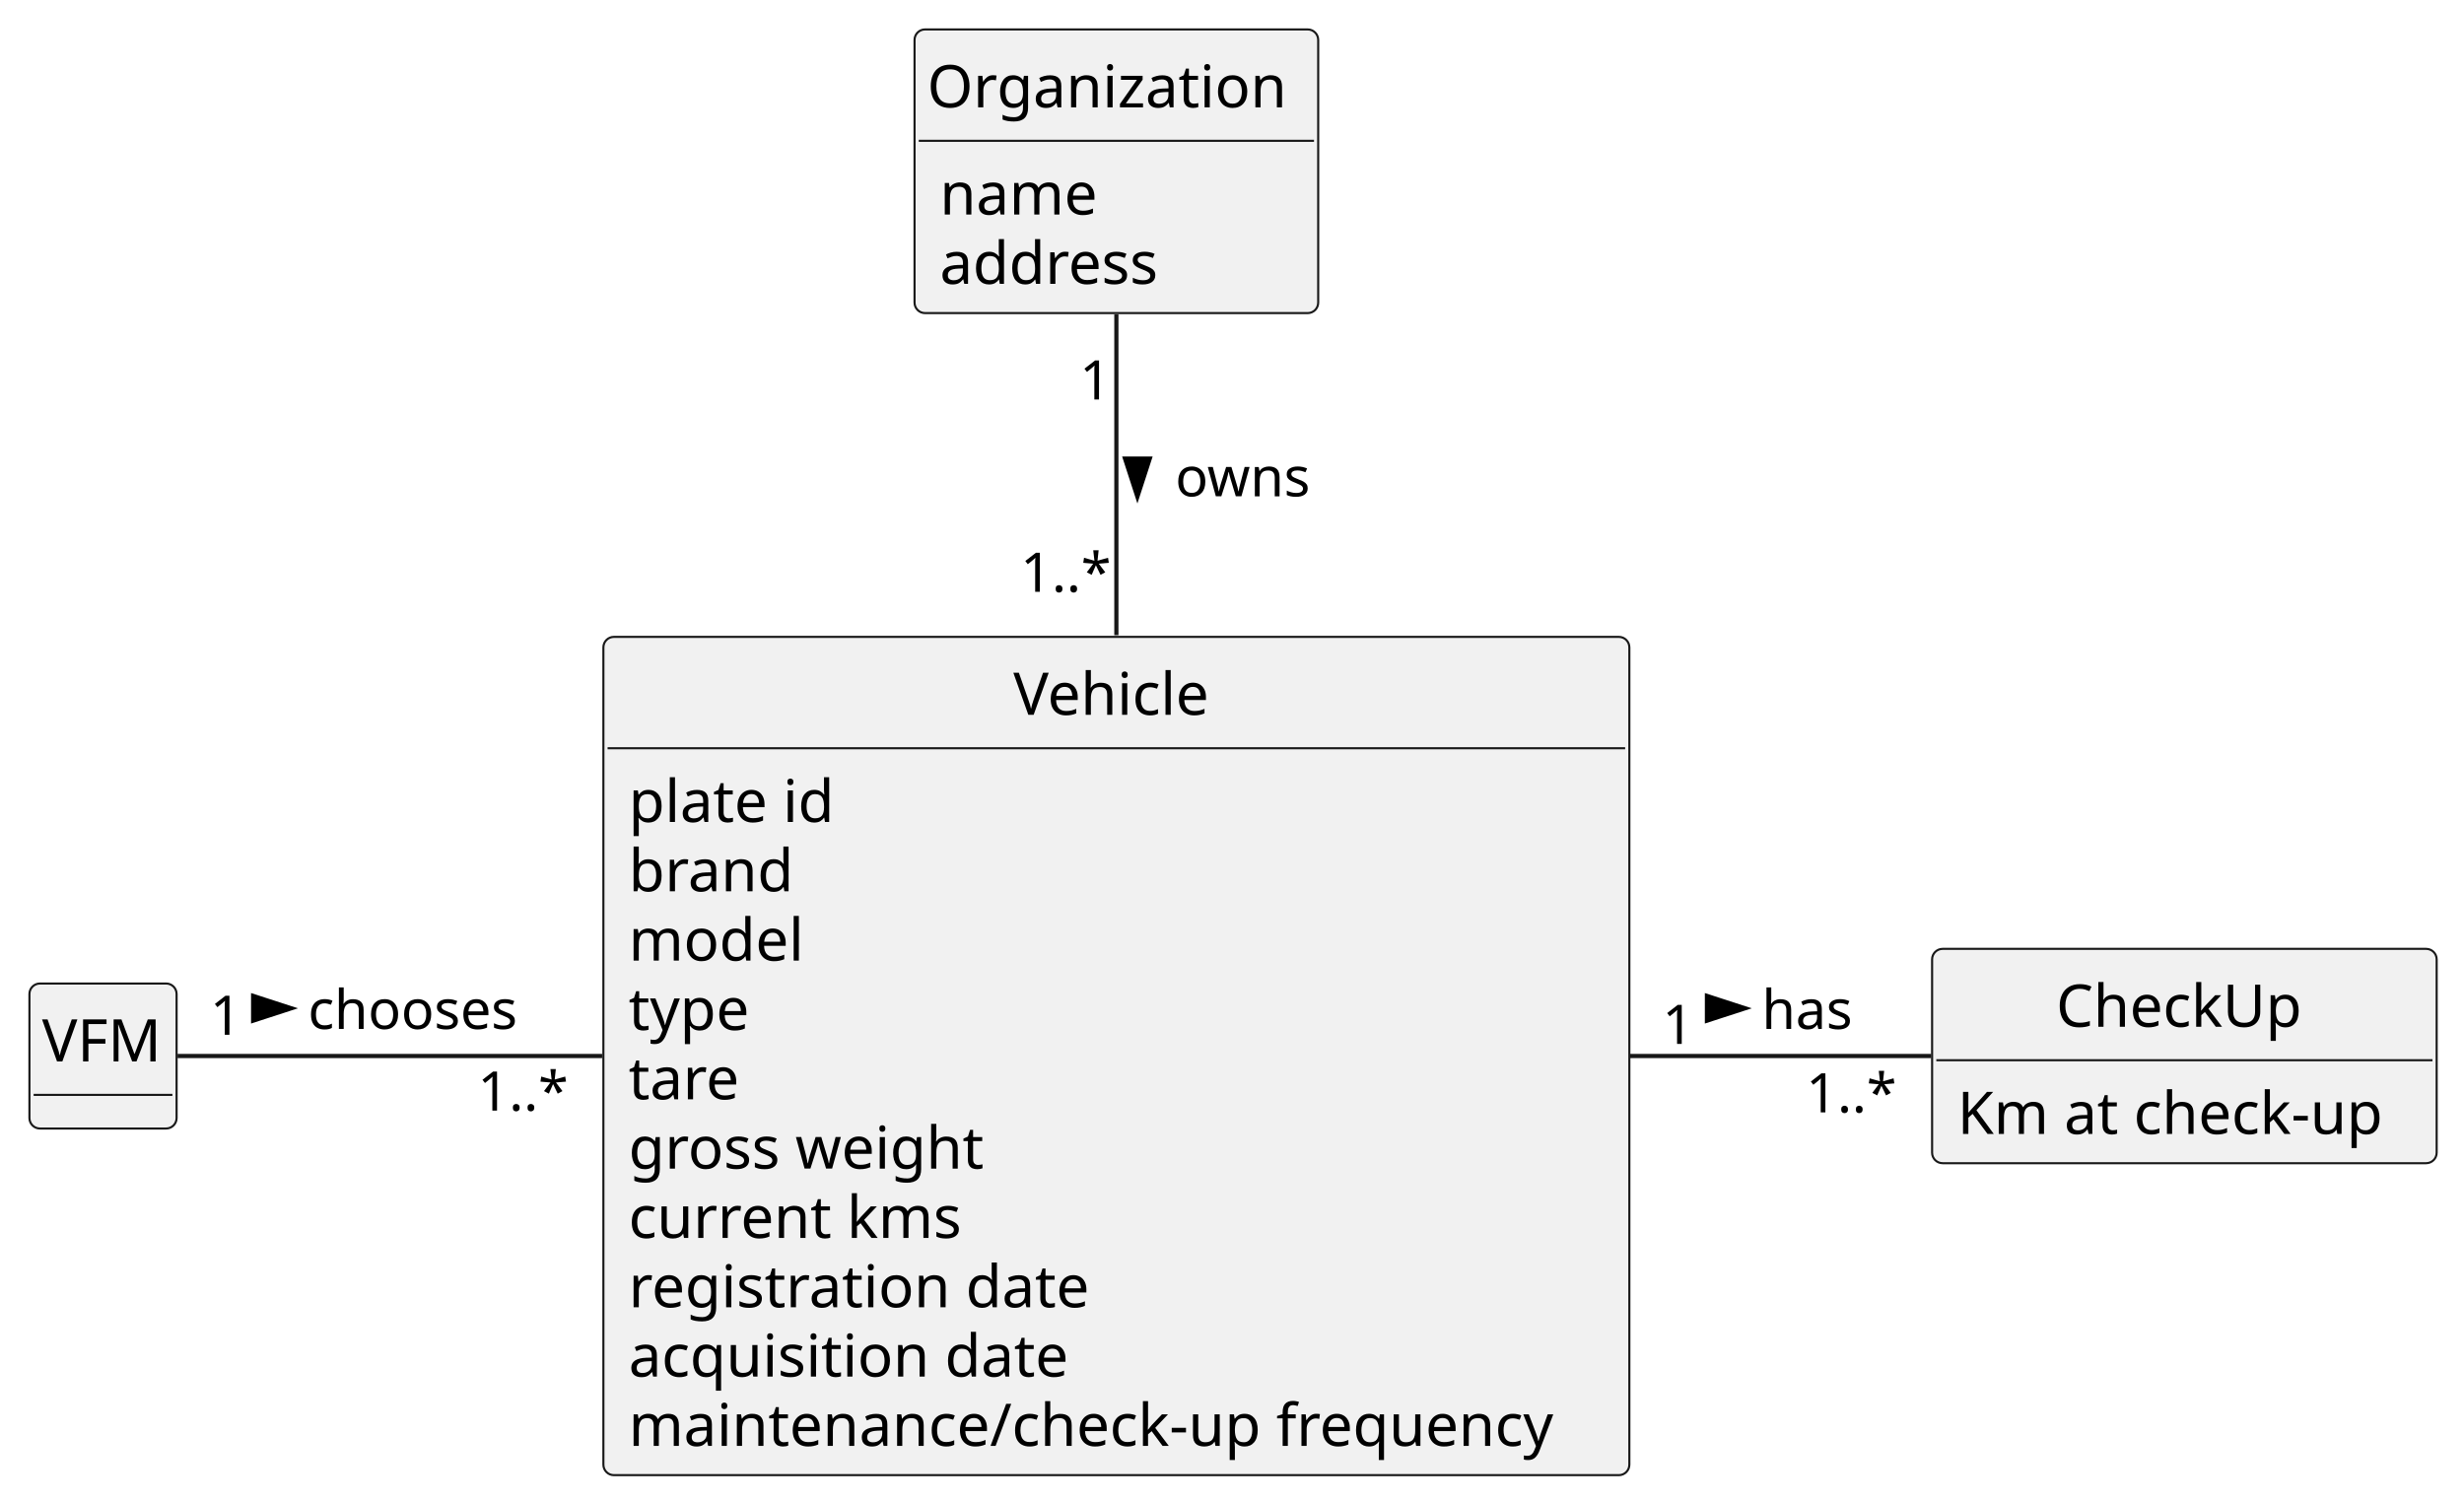
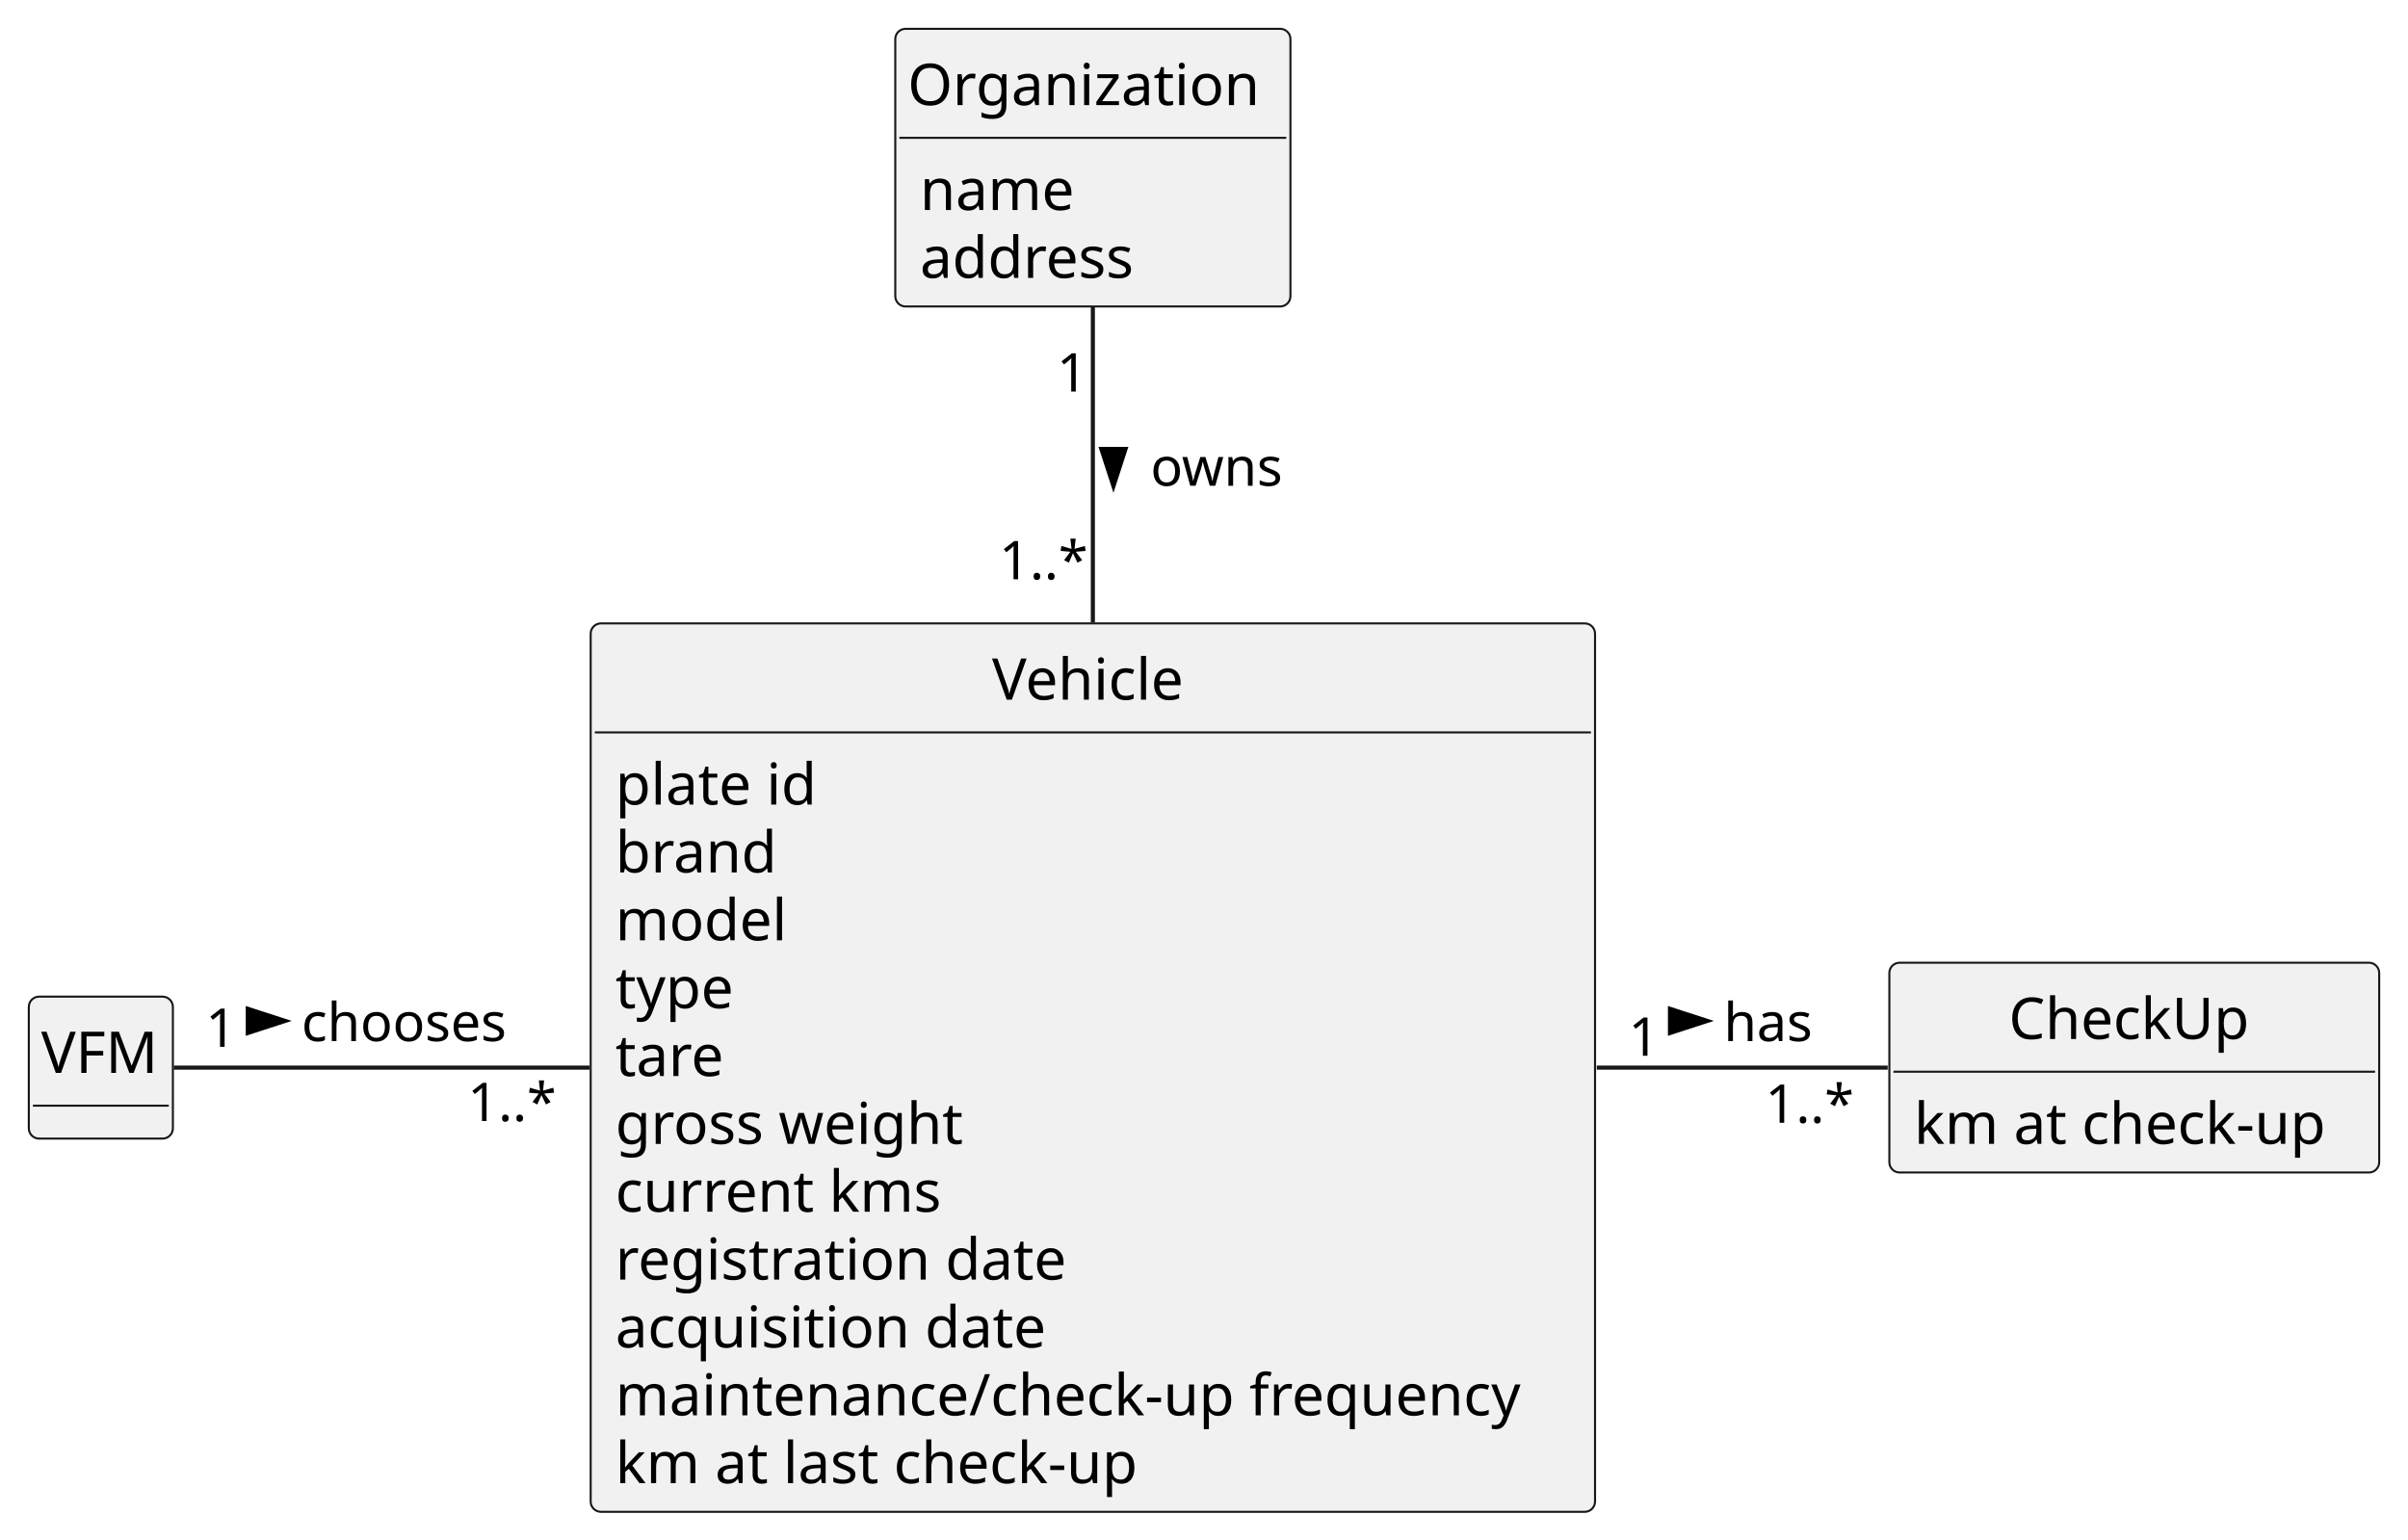
- <svg xmlns="http://www.w3.org/2000/svg" contentStyleType="text/css" height="357px" preserveAspectRatio="none" style="width:586px;height:357px;background:#FFFFFF;" version="1.1" viewBox="0 0 586 357" width="586px" zoomAndPan="magnify">
+ <svg xmlns="http://www.w3.org/2000/svg" contentStyleType="text/css" height="374px" preserveAspectRatio="none" style="width:585px;height:374px;background:#FFFFFF;" version="1.1" viewBox="0 0 585 374" width="585px" zoomAndPan="magnify">
  <defs />
  <g>
    <g id="elem_VFM">
-       <rect codeLine="13" fill="#F1F1F1" height="34.488" id="VFM" rx="2.5" ry="2.5" style="stroke:#181818;stroke-width:0.5;" width="35" x="7" y="233.91" />
-       <text fill="#000000" font-family="sans-serif" font-size="14" lengthAdjust="spacing" textLength="29" x="10" y="252.445">VFM</text>
-       <line style="stroke:#181818;stroke-width:0.5;" x1="8" x2="41" y1="260.398" y2="260.398" />
+       <rect codeLine="13" fill="#F1F1F1" height="34.488" id="VFM" rx="2.5" ry="2.5" style="stroke:#181818;stroke-width:0.5;" width="35" x="7" y="242.15" />
+       <text fill="#000000" font-family="sans-serif" font-size="14" lengthAdjust="spacing" textLength="29" x="10" y="260.685">VFM</text>
+       <line style="stroke:#181818;stroke-width:0.5;" x1="8" x2="41" y1="268.638" y2="268.638" />
    </g>
    <g id="elem_Vehicle">
-       <rect codeLine="17" fill="#F1F1F1" height="199.371" id="Vehicle" rx="2.5" ry="2.5" style="stroke:#181818;stroke-width:0.5;" width="244" x="143.5" y="151.47" />
-       <text fill="#000000" font-family="sans-serif" font-size="14" lengthAdjust="spacing" textLength="49" x="241" y="170.005">Vehicle</text>
-       <line style="stroke:#181818;stroke-width:0.5;" x1="144.5" x2="386.5" y1="177.958" y2="177.958" />
-       <text fill="#000000" font-family="sans-serif" font-size="14" lengthAdjust="spacing" textLength="51" x="149.5" y="195.493">plate id</text>
-       <text fill="#000000" font-family="sans-serif" font-size="14" lengthAdjust="spacing" textLength="41" x="149.5" y="211.982">brand</text>
-       <text fill="#000000" font-family="sans-serif" font-size="14" lengthAdjust="spacing" textLength="43" x="149.5" y="228.47">model</text>
-       <text fill="#000000" font-family="sans-serif" font-size="14" lengthAdjust="spacing" textLength="29" x="149.5" y="244.958">type</text>
-       <text fill="#000000" font-family="sans-serif" font-size="14" lengthAdjust="spacing" textLength="27" x="149.5" y="261.447">tare</text>
-       <text fill="#000000" font-family="sans-serif" font-size="14" lengthAdjust="spacing" textLength="88" x="149.5" y="277.935">gross weight</text>
-       <text fill="#000000" font-family="sans-serif" font-size="14" lengthAdjust="spacing" textLength="82" x="149.5" y="294.423">current kms</text>
-       <text fill="#000000" font-family="sans-serif" font-size="14" lengthAdjust="spacing" textLength="114" x="149.5" y="310.911">registration date</text>
-       <text fill="#000000" font-family="sans-serif" font-size="14" lengthAdjust="spacing" textLength="109" x="149.5" y="327.4">acquisition date</text>
-       <text fill="#000000" font-family="sans-serif" font-size="14" lengthAdjust="spacing" textLength="232" x="149.5" y="343.888">maintenance/check-up frequency</text>
+       <rect codeLine="17" fill="#F1F1F1" height="215.859" id="Vehicle" rx="2.5" ry="2.5" style="stroke:#181818;stroke-width:0.5;" width="244" x="143.5" y="151.46" />
+       <text fill="#000000" font-family="sans-serif" font-size="14" lengthAdjust="spacing" textLength="49" x="241" y="169.995">Vehicle</text>
+       <line style="stroke:#181818;stroke-width:0.5;" x1="144.5" x2="386.5" y1="177.948" y2="177.948" />
+       <text fill="#000000" font-family="sans-serif" font-size="14" lengthAdjust="spacing" textLength="51" x="149.5" y="195.483">plate id</text>
+       <text fill="#000000" font-family="sans-serif" font-size="14" lengthAdjust="spacing" textLength="41" x="149.5" y="211.972">brand</text>
+       <text fill="#000000" font-family="sans-serif" font-size="14" lengthAdjust="spacing" textLength="43" x="149.5" y="228.46">model</text>
+       <text fill="#000000" font-family="sans-serif" font-size="14" lengthAdjust="spacing" textLength="29" x="149.5" y="244.948">type</text>
+       <text fill="#000000" font-family="sans-serif" font-size="14" lengthAdjust="spacing" textLength="27" x="149.5" y="261.437">tare</text>
+       <text fill="#000000" font-family="sans-serif" font-size="14" lengthAdjust="spacing" textLength="88" x="149.5" y="277.925">gross weight</text>
+       <text fill="#000000" font-family="sans-serif" font-size="14" lengthAdjust="spacing" textLength="82" x="149.5" y="294.413">current kms</text>
+       <text fill="#000000" font-family="sans-serif" font-size="14" lengthAdjust="spacing" textLength="114" x="149.5" y="310.901">registration date</text>
+       <text fill="#000000" font-family="sans-serif" font-size="14" lengthAdjust="spacing" textLength="109" x="149.5" y="327.39">acquisition date</text>
+       <text fill="#000000" font-family="sans-serif" font-size="14" lengthAdjust="spacing" textLength="232" x="149.5" y="343.878">maintenance/check-up frequency</text>
+       <text fill="#000000" font-family="sans-serif" font-size="14" lengthAdjust="spacing" textLength="135" x="149.5" y="360.366">km at last check-up</text>
    </g>
    <g id="elem_Organization">
-       <rect codeLine="29" fill="#F1F1F1" height="67.465" id="Organization" rx="2.5" ry="2.5" style="stroke:#181818;stroke-width:0.5;" width="96" x="217.5" y="7" />
+       <rect codeLine="30" fill="#F1F1F1" height="67.465" id="Organization" rx="2.5" ry="2.5" style="stroke:#181818;stroke-width:0.5;" width="96" x="217.5" y="7" />
      <text fill="#000000" font-family="sans-serif" font-size="14" lengthAdjust="spacing" textLength="90" x="220.5" y="25.535">Organization</text>
      <line style="stroke:#181818;stroke-width:0.5;" x1="218.5" x2="312.5" y1="33.488" y2="33.488" />
      <text fill="#000000" font-family="sans-serif" font-size="14" lengthAdjust="spacing" textLength="38" x="223.5" y="51.023">name</text>
      <text fill="#000000" font-family="sans-serif" font-size="14" lengthAdjust="spacing" textLength="54" x="223.5" y="67.512">address</text>
    </g>
    <g id="elem_CheckUp">
-       <rect codeLine="34" fill="#F1F1F1" height="50.977" id="CheckUp" rx="2.5" ry="2.5" style="stroke:#181818;stroke-width:0.5;" width="120" x="459.5" y="225.67" />
-       <text fill="#000000" font-family="sans-serif" font-size="14" lengthAdjust="spacing" textLength="61" x="489" y="244.205">CheckUp</text>
-       <line style="stroke:#181818;stroke-width:0.5;" x1="460.5" x2="578.5" y1="252.158" y2="252.158" />
-       <text fill="#000000" font-family="sans-serif" font-size="14" lengthAdjust="spacing" textLength="108" x="465.5" y="269.693">Km at check-up</text>
+       <rect codeLine="35" fill="#F1F1F1" height="50.977" id="CheckUp" rx="2.5" ry="2.5" style="stroke:#181818;stroke-width:0.5;" width="119" x="459" y="233.9" />
+       <text fill="#000000" font-family="sans-serif" font-size="14" lengthAdjust="spacing" textLength="61" x="488" y="252.435">CheckUp</text>
+       <line style="stroke:#181818;stroke-width:0.5;" x1="460" x2="577" y1="260.388" y2="260.388" />
+       <text fill="#000000" font-family="sans-serif" font-size="14" lengthAdjust="spacing" textLength="107" x="465" y="277.923">km at check-up</text>
    </g>
    <g id="link_Organization_Vehicle">
-       <path codeLine="38" d="M265.5,74.76 C265.5,95.54 265.5,123.54 265.5,151.07 " fill="none" id="Organization-Vehicle" style="stroke:#181818;stroke-width:1.0;" />
-       <polygon fill="#000000" points="270.5,118.125,273.439,109.08,267.561,109.08,270.5,118.125" style="stroke:#000000;stroke-width:1.0;" />
-       <text fill="#000000" font-family="sans-serif" font-size="13" lengthAdjust="spacing" textLength="33" x="279.5" y="118.038">owns</text>
-       <text fill="#000000" font-family="sans-serif" font-size="13" lengthAdjust="spacing" textLength="8" x="256.762" y="95.014">1</text>
-       <text fill="#000000" font-family="sans-serif" font-size="13" lengthAdjust="spacing" textLength="22" x="242.692" y="140.749">1..*</text>
+       <path codeLine="39" d="M265.5,74.63 C265.5,95.35 265.5,123.37 265.5,151.29 " fill="none" id="Organization-Vehicle" style="stroke:#181818;stroke-width:1.0;" />
+       <polygon fill="#000000" points="270.5,118.115,273.439,109.07,267.561,109.07,270.5,118.115" style="stroke:#000000;stroke-width:1.0;" />
+       <text fill="#000000" font-family="sans-serif" font-size="13" lengthAdjust="spacing" textLength="33" x="279.5" y="118.028">owns</text>
+       <text fill="#000000" font-family="sans-serif" font-size="13" lengthAdjust="spacing" textLength="8" x="256.738" y="95.119">1</text>
+       <text fill="#000000" font-family="sans-serif" font-size="13" lengthAdjust="spacing" textLength="22" x="242.727" y="140.741">1..*</text>
    </g>
    <g id="link_VFM_Vehicle">
-       <path codeLine="39" d="M42.22,251.15 C64.18,251.15 103.57,251.15 143.21,251.15 " fill="none" id="VFM-Vehicle" style="stroke:#181818;stroke-width:1.0;" />
-       <polygon fill="#000000" points="69.25,239.805,60.205,236.866,60.205,242.744,69.25,239.805" style="stroke:#000000;stroke-width:1.0;" />
-       <text fill="#000000" font-family="sans-serif" font-size="13" lengthAdjust="spacing" textLength="52" x="73.25" y="244.718">chooses</text>
-       <text fill="#000000" font-family="sans-serif" font-size="13" lengthAdjust="spacing" textLength="8" x="49.958" y="246.1">1</text>
-       <text fill="#000000" font-family="sans-serif" font-size="13" lengthAdjust="spacing" textLength="22" x="113.593" y="264.137">1..*</text>
+       <path codeLine="40" d="M42.22,259.39 C64.18,259.39 103.57,259.39 143.21,259.39 " fill="none" id="VFM-Vehicle" style="stroke:#181818;stroke-width:1.0;" />
+       <polygon fill="#000000" points="69.25,248.045,60.205,245.106,60.205,250.984,69.25,248.045" style="stroke:#000000;stroke-width:1.0;" />
+       <text fill="#000000" font-family="sans-serif" font-size="13" lengthAdjust="spacing" textLength="52" x="73.25" y="252.958">chooses</text>
+       <text fill="#000000" font-family="sans-serif" font-size="13" lengthAdjust="spacing" textLength="8" x="49.958" y="254.34">1</text>
+       <text fill="#000000" font-family="sans-serif" font-size="13" lengthAdjust="spacing" textLength="22" x="113.593" y="272.377">1..*</text>
    </g>
    <g id="link_Vehicle_CheckUp">
-       <path codeLine="40" d="M387.66,251.15 C412.57,251.15 437.73,251.15 459.3,251.15 " fill="none" id="Vehicle-CheckUp" style="stroke:#181818;stroke-width:1.0;" />
-       <polygon fill="#000000" points="415,239.805,405.955,236.866,405.955,242.744,415,239.805" style="stroke:#000000;stroke-width:1.0;" />
-       <text fill="#000000" font-family="sans-serif" font-size="13" lengthAdjust="spacing" textLength="22" x="419" y="244.718">has</text>
-       <text fill="#000000" font-family="sans-serif" font-size="13" lengthAdjust="spacing" textLength="8" x="395.348" y="248.27">1</text>
-       <text fill="#000000" font-family="sans-serif" font-size="13" lengthAdjust="spacing" textLength="22" x="429.512" y="264.555">1..*</text>
+       <path codeLine="41" d="M387.92,259.39 C412.52,259.39 437.32,259.39 458.6,259.39 " fill="none" id="Vehicle-CheckUp" style="stroke:#181818;stroke-width:1.0;" />
+       <polygon fill="#000000" points="414.75,248.045,405.705,245.106,405.705,250.984,414.75,248.045" style="stroke:#000000;stroke-width:1.0;" />
+       <text fill="#000000" font-family="sans-serif" font-size="13" lengthAdjust="spacing" textLength="22" x="418.75" y="252.958">has</text>
+       <text fill="#000000" font-family="sans-serif" font-size="13" lengthAdjust="spacing" textLength="8" x="395.624" y="256.511">1</text>
+       <text fill="#000000" font-family="sans-serif" font-size="13" lengthAdjust="spacing" textLength="22" x="428.845" y="272.796">1..*</text>
    </g>
  </g>
</svg>
